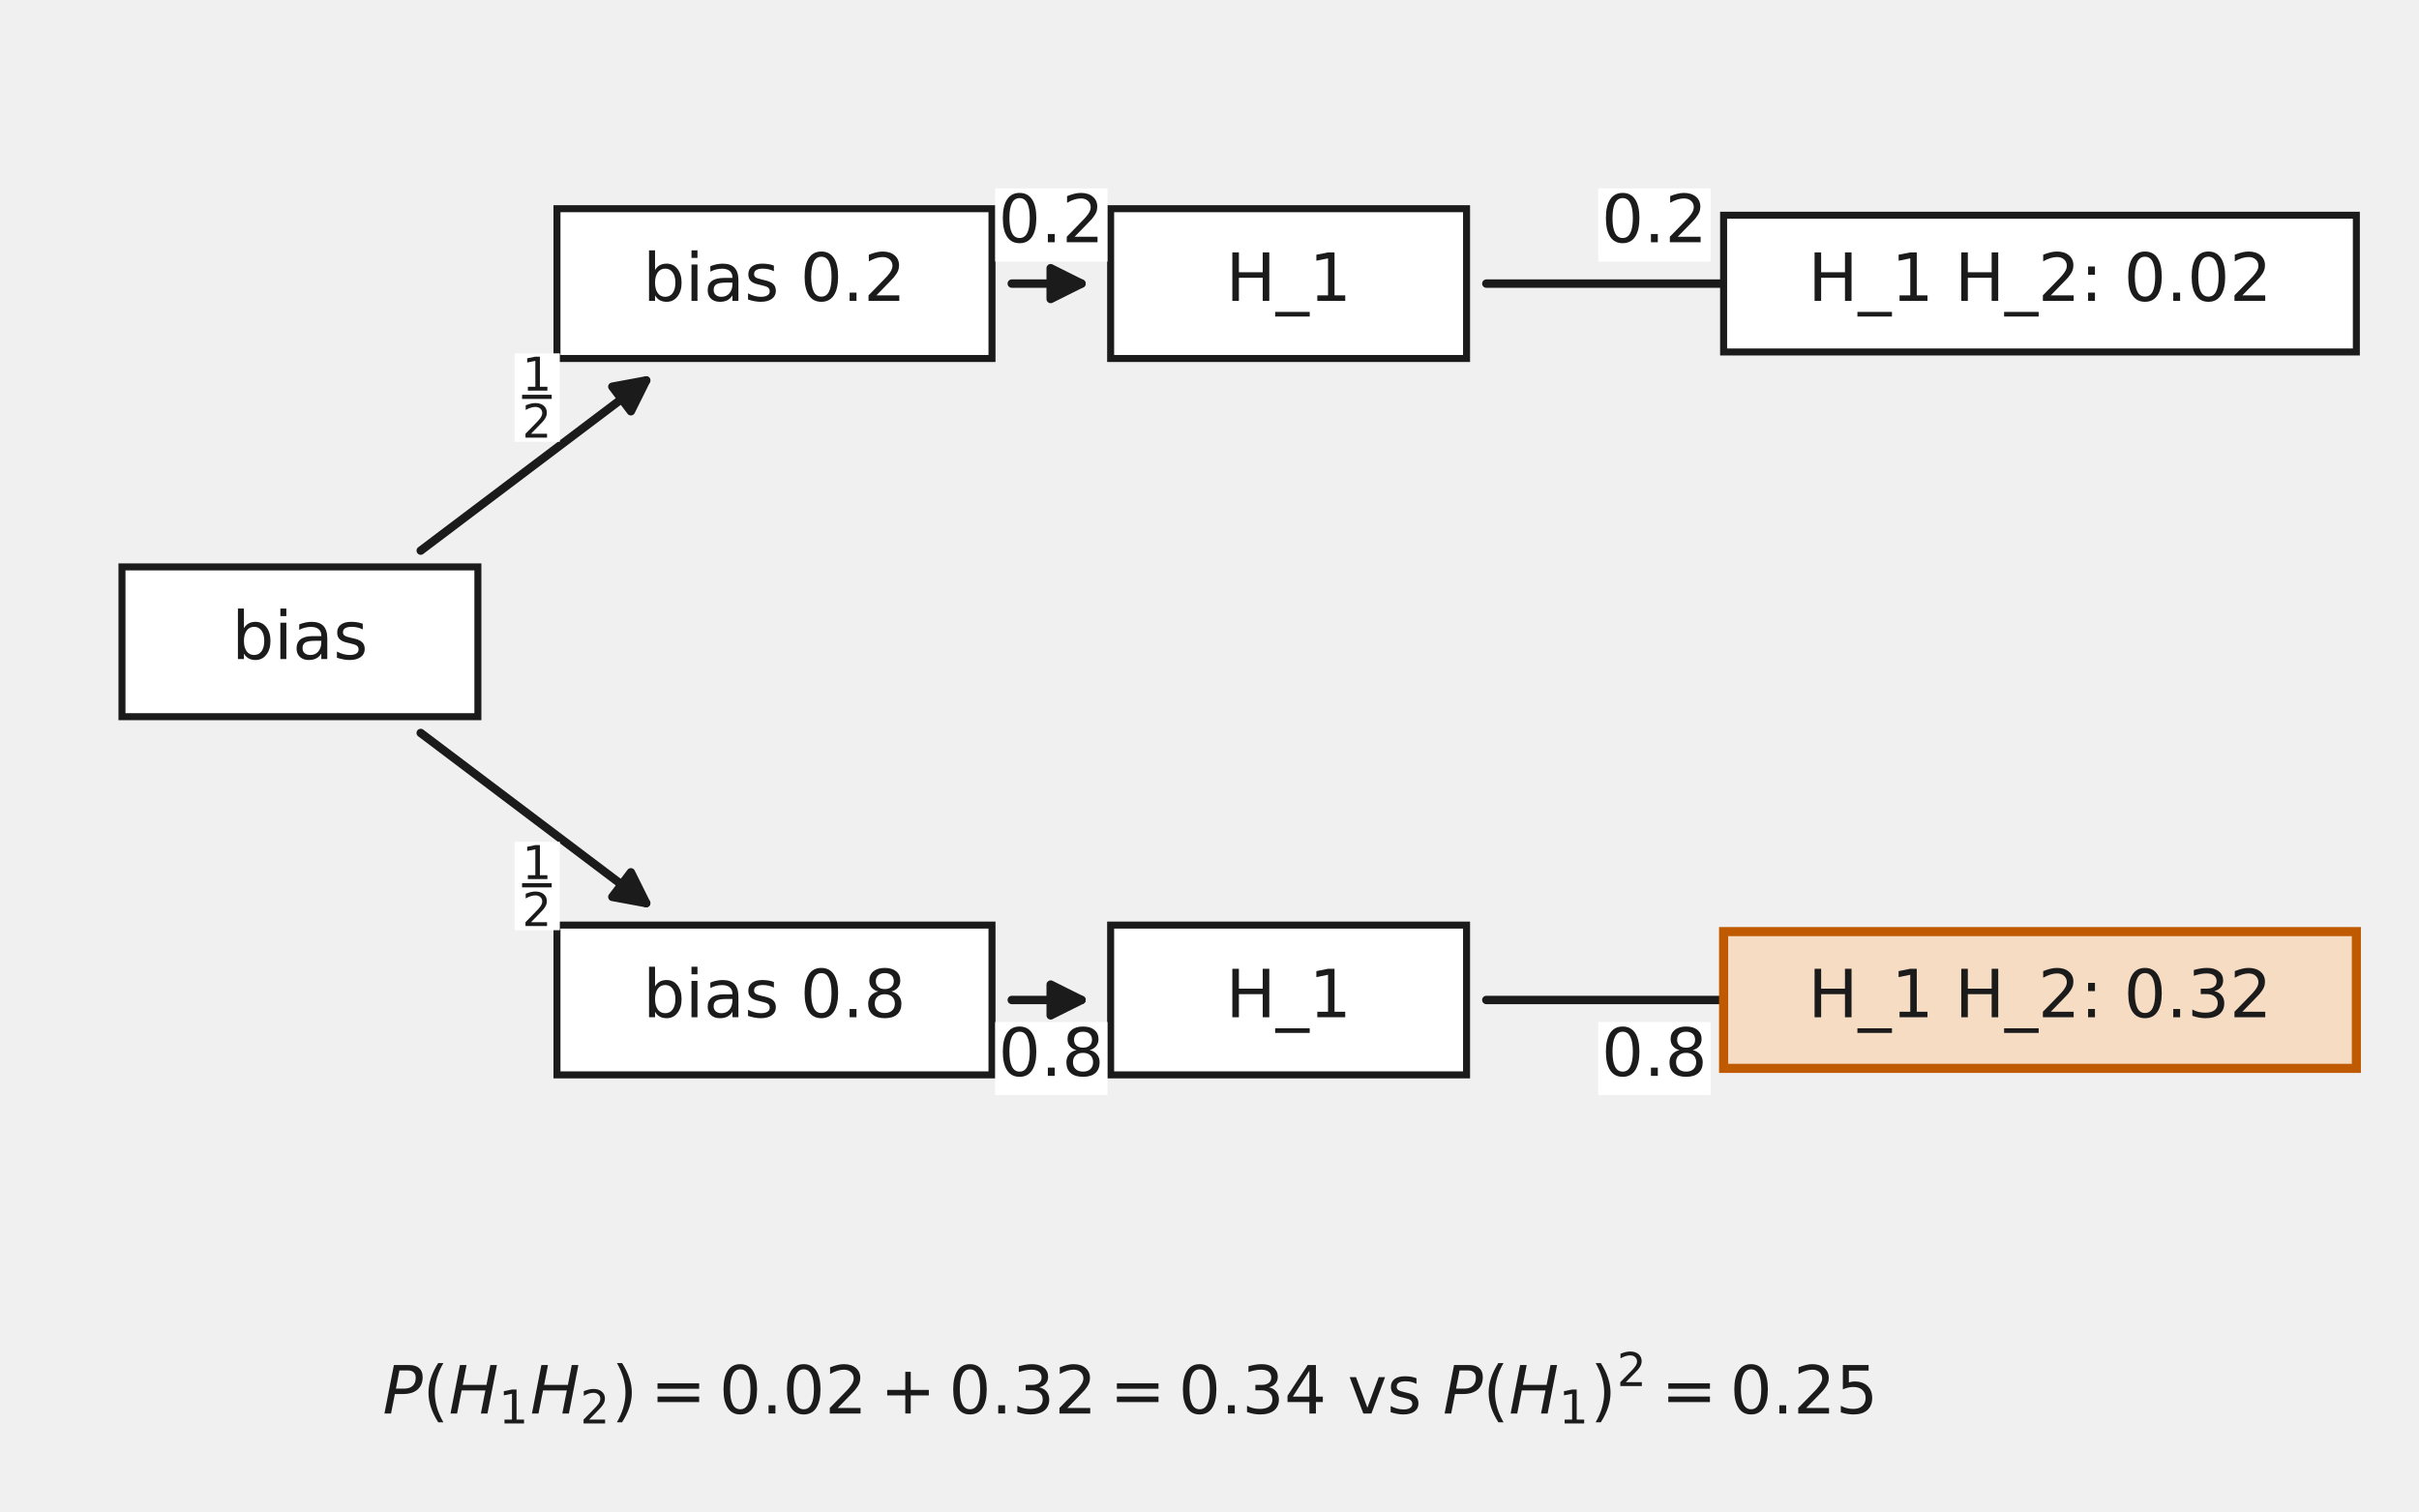
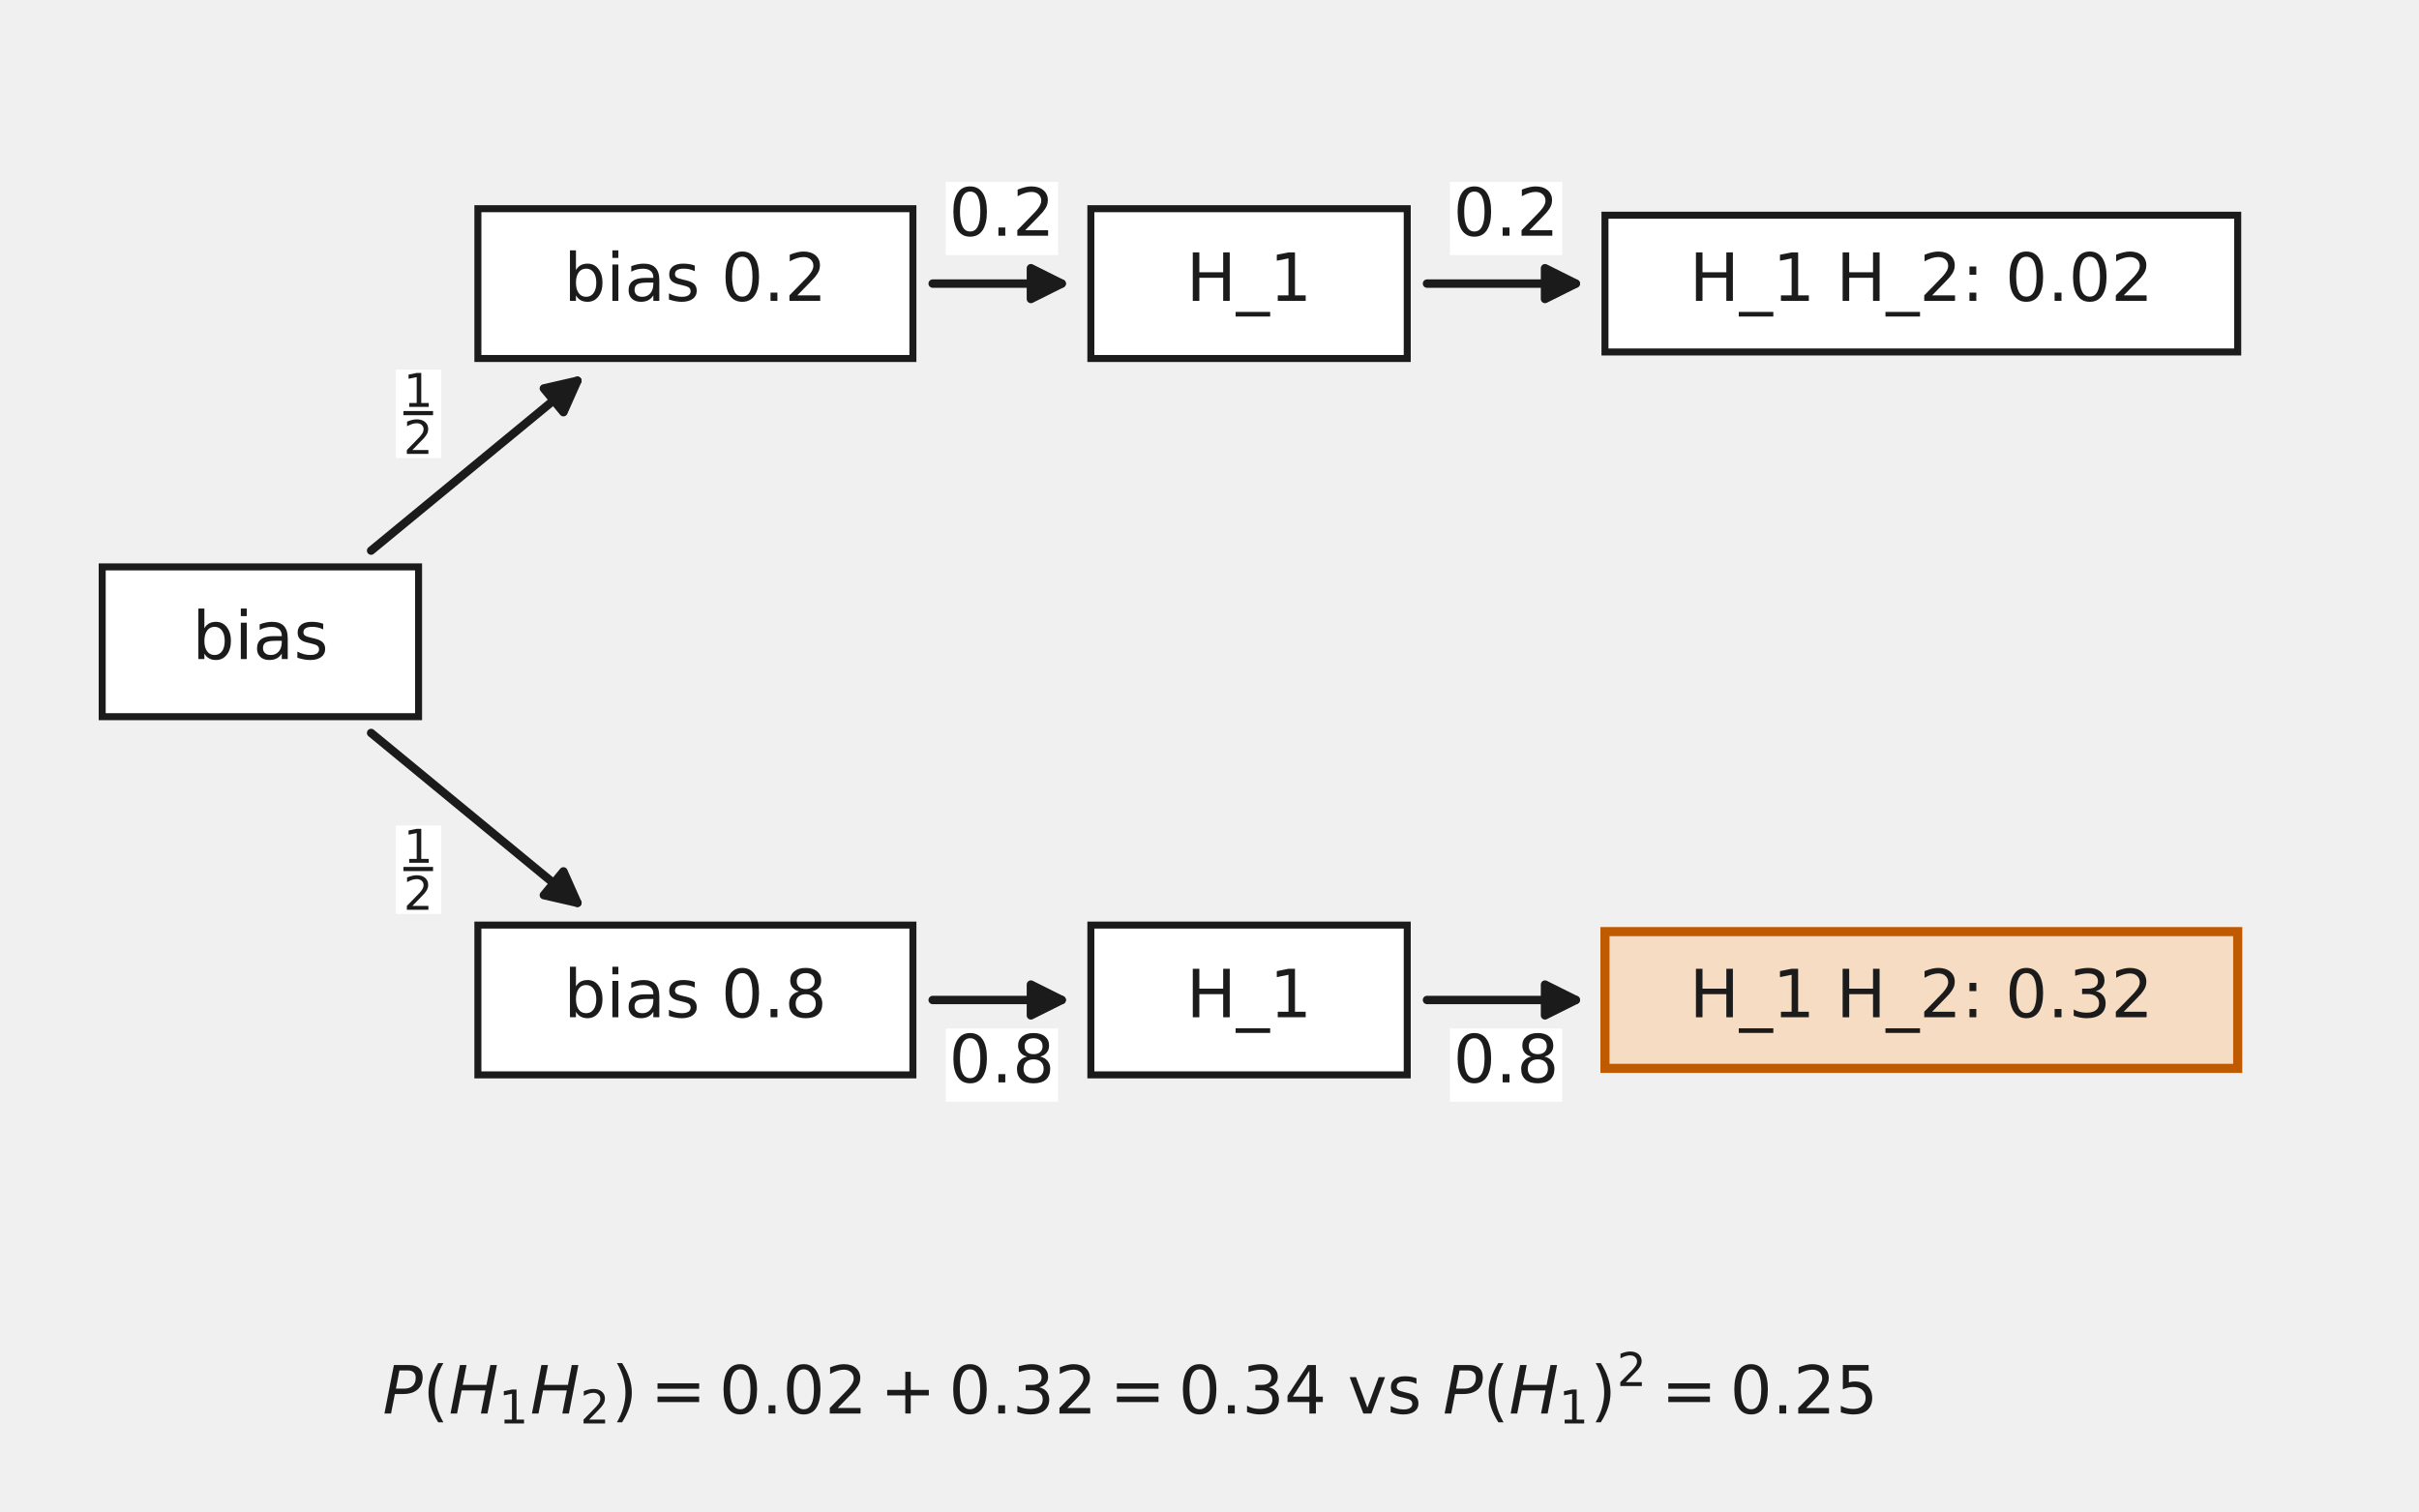
<svg xmlns="http://www.w3.org/2000/svg" xmlns:xlink="http://www.w3.org/1999/xlink" width="345.6pt" height="216pt" viewBox="0 0 345.6 216" version="1.1">
  <defs>
    <style type="text/css">*{stroke-linejoin: round; stroke-linecap: butt}</style>
  </defs>
  <g id="figure_1">
    <g id="patch_1">
      <path d="M 0 216  L 345.6 216  L 345.6 0  L 0 0  L 0 216  z " style="fill: none" />
    </g>
    <g id="axes_1">
      <g id="patch_2">
-         <path d="M 17.425 102.416  L 68.275 102.416  L 68.275 81.011  L 17.425 81.011  z " clip-path="url(#p537ce889de)" style="fill: #ffffff; stroke: #1b1b1b; stroke-linejoin: miter" />
+         <path d="M 14.6 102.416  L 59.8 102.416  L 59.8 81.011  L 14.6 81.011  z " clip-path="url(#p537ce889de)" style="fill: #ffffff; stroke: #1b1b1b; stroke-linejoin: miter" />
      </g>
      <g id="patch_3">
-         <path d="M 79.575 51.229  L 141.725 51.229  L 141.725 29.824  L 79.575 29.824  z " clip-path="url(#p537ce889de)" style="fill: #ffffff; stroke: #1b1b1b; stroke-linejoin: miter" />
+         <path d="M 68.275 51.229  L 130.425 51.229  L 130.425 29.824  L 68.275 29.824  z " clip-path="url(#p537ce889de)" style="fill: #ffffff; stroke: #1b1b1b; stroke-linejoin: miter" />
      </g>
      <g id="patch_4">
-         <path d="M 158.675 51.229  L 209.525 51.229  L 209.525 29.824  L 158.675 29.824  z " clip-path="url(#p537ce889de)" style="fill: #ffffff; stroke: #1b1b1b; stroke-linejoin: miter" />
+         <path d="M 155.85 51.229  L 201.05 51.229  L 201.05 29.824  L 155.85 29.824  z " clip-path="url(#p537ce889de)" style="fill: #ffffff; stroke: #1b1b1b; stroke-linejoin: miter" />
      </g>
      <g id="patch_5">
-         <path d="M 60.108 78.684  Q 76.75 66.12 92.321 54.364  " style="fill: none; stroke: #1b1b1b; stroke-width: 1.2; stroke-linecap: round" />
-         <path d="M 87.484 55.26  L 92.321 54.364  L 90.135 58.771  z " style="fill: #1b1b1b; stroke: #1b1b1b; stroke-width: 1.2; stroke-linecap: round" />
+         <path d="M 229.3 50.299  L 319.7 50.299  L 319.7 30.755  L 229.3 30.755  z " clip-path="url(#p537ce889de)" style="fill: #ffffff; stroke: #1b1b1b; stroke-linejoin: miter" />
      </g>
      <g id="patch_6">
-         <path d="M 144.55 40.527  Q 150.2 40.527 154.508 40.527  " style="fill: none; stroke: #1b1b1b; stroke-width: 1.2; stroke-linecap: round" />
-         <path d="M 150.108 38.327  L 154.508 40.527  L 150.108 42.727  z " style="fill: #1b1b1b; stroke: #1b1b1b; stroke-width: 1.2; stroke-linecap: round" />
+         <path d="M 68.275 153.603  L 130.425 153.603  L 130.425 132.197  L 68.275 132.197  z " clip-path="url(#p537ce889de)" style="fill: #ffffff; stroke: #1b1b1b; stroke-linejoin: miter" />
      </g>
      <g id="patch_7">
-         <path d="M 212.35 40.527  Q 236.363 40.527 259.033 40.527  " style="fill: none; stroke: #1b1b1b; stroke-width: 1.2; stroke-linecap: round" />
-         <path d="M 254.633 38.327  L 259.033 40.527  L 254.633 42.727  z " style="fill: #1b1b1b; stroke: #1b1b1b; stroke-width: 1.2; stroke-linecap: round" />
+         <path d="M 155.85 153.603  L 201.05 153.603  L 201.05 132.197  L 155.85 132.197  z " clip-path="url(#p537ce889de)" style="fill: #ffffff; stroke: #1b1b1b; stroke-linejoin: miter" />
      </g>
      <g id="patch_8">
-         <path d="M 246.25 50.299  L 336.65 50.299  L 336.65 30.755  L 246.25 30.755  z " clip-path="url(#p537ce889de)" style="fill: #ffffff; stroke: #1b1b1b; stroke-linejoin: miter" />
+         <path d="M 229.3 152.672  L 319.7 152.672  L 319.7 133.128  L 229.3 133.128  z " clip-path="url(#p537ce889de)" style="fill: #f6dcc3; stroke: #c05a00; stroke-width: 1.3; stroke-linejoin: miter" />
      </g>
      <g id="patch_9">
-         <path d="M 79.575 153.603  L 141.725 153.603  L 141.725 132.197  L 79.575 132.197  z " clip-path="url(#p537ce889de)" style="fill: #ffffff; stroke: #1b1b1b; stroke-linejoin: miter" />
+         <path d="M 53.02 78.684  Q 68.275 66.12 82.494 54.409  " style="fill: none; stroke: #1b1b1b; stroke-width: 1.2; stroke-linecap: round" />
+         <path d="M 77.699 55.508  L 82.494 54.409  L 80.497 58.904  z " style="fill: #1b1b1b; stroke: #1b1b1b; stroke-width: 1.2; stroke-linecap: round" />
      </g>
      <g id="patch_10">
-         <path d="M 158.675 153.603  L 209.525 153.603  L 209.525 132.197  L 158.675 132.197  z " clip-path="url(#p537ce889de)" style="fill: #ffffff; stroke: #1b1b1b; stroke-linejoin: miter" />
+         <path d="M 133.25 40.527  Q 143.137 40.527 151.683 40.527  " style="fill: none; stroke: #1b1b1b; stroke-width: 1.2; stroke-linecap: round" />
+         <path d="M 147.283 38.327  L 151.683 40.527  L 147.283 42.727  z " style="fill: #1b1b1b; stroke: #1b1b1b; stroke-width: 1.2; stroke-linecap: round" />
      </g>
      <g id="patch_11">
-         <path d="M 60.108 104.743  Q 76.75 117.307 92.321 129.062  " style="fill: none; stroke: #1b1b1b; stroke-width: 1.2; stroke-linecap: round" />
-         <path d="M 90.135 124.655  L 92.321 129.062  L 87.484 128.167  z " style="fill: #1b1b1b; stroke: #1b1b1b; stroke-width: 1.2; stroke-linecap: round" />
+         <path d="M 203.875 40.527  Q 215.175 40.527 225.133 40.527  " style="fill: none; stroke: #1b1b1b; stroke-width: 1.2; stroke-linecap: round" />
+         <path d="M 220.733 38.327  L 225.133 40.527  L 220.733 42.727  z " style="fill: #1b1b1b; stroke: #1b1b1b; stroke-width: 1.2; stroke-linecap: round" />
      </g>
      <g id="patch_12">
-         <path d="M 144.55 142.9  Q 150.2 142.9 154.508 142.9  " style="fill: none; stroke: #1b1b1b; stroke-width: 1.2; stroke-linecap: round" />
-         <path d="M 150.108 140.7  L 154.508 142.9  L 150.108 145.1  z " style="fill: #1b1b1b; stroke: #1b1b1b; stroke-width: 1.2; stroke-linecap: round" />
+         <path d="M 53.02 104.743  Q 68.275 117.307 82.494 129.018  " style="fill: none; stroke: #1b1b1b; stroke-width: 1.2; stroke-linecap: round" />
+         <path d="M 80.497 124.522  L 82.494 129.018  L 77.699 127.919  z " style="fill: #1b1b1b; stroke: #1b1b1b; stroke-width: 1.2; stroke-linecap: round" />
      </g>
      <g id="patch_13">
-         <path d="M 212.35 142.9  Q 236.363 142.9 259.033 142.9  " style="fill: none; stroke: #1b1b1b; stroke-width: 1.2; stroke-linecap: round" />
-         <path d="M 254.633 140.7  L 259.033 142.9  L 254.633 145.1  z " style="fill: #1b1b1b; stroke: #1b1b1b; stroke-width: 1.2; stroke-linecap: round" />
+         <path d="M 133.25 142.9  Q 143.137 142.9 151.683 142.9  " style="fill: none; stroke: #1b1b1b; stroke-width: 1.2; stroke-linecap: round" />
+         <path d="M 147.283 140.7  L 151.683 142.9  L 147.283 145.1  z " style="fill: #1b1b1b; stroke: #1b1b1b; stroke-width: 1.2; stroke-linecap: round" />
      </g>
      <g id="patch_14">
-         <path d="M 246.25 152.672  L 336.65 152.672  L 336.65 133.128  L 246.25 133.128  z " clip-path="url(#p537ce889de)" style="fill: #f6dcc3; stroke: #c05a00; stroke-width: 1.3; stroke-linejoin: miter" />
+         <path d="M 203.875 142.9  Q 215.175 142.9 225.133 142.9  " style="fill: none; stroke: #1b1b1b; stroke-width: 1.2; stroke-linecap: round" />
+         <path d="M 220.733 140.7  L 225.133 142.9  L 220.733 145.1  z " style="fill: #1b1b1b; stroke: #1b1b1b; stroke-width: 1.2; stroke-linecap: round" />
      </g>
      <g id="text_1">
        <g style="fill: #1b1b1b" transform="translate(54.6725 202.0639) scale(0.095 -0.095)">
          <defs>
            <path id="DejaVuSans-Oblique-33" d="M 1081 4666  L 2541 4666  Q 3178 4666 3512 4369  Q 3847 4072 3847 3500  Q 3847 2731 3353 2303  Q 2859 1875 1966 1875  L 1172 1875  L 806 0  L 172 0  L 1081 4666  z M 1613 4147  L 1275 2394  L 2069 2394  Q 2606 2394 2893 2669  Q 3181 2944 3181 3456  Q 3181 3784 2986 3965  Q 2791 4147 2438 4147  L 1613 4147  z " transform="scale(0.015625)" />
            <path id="DejaVuSans-b" d="M 1984 4856  Q 1566 4138 1362 3434  Q 1159 2731 1159 2009  Q 1159 1288 1364 580  Q 1569 -128 1984 -844  L 1484 -844  Q 1016 -109 783 600  Q 550 1309 550 2009  Q 550 2706 781 3412  Q 1013 4119 1484 4856  L 1984 4856  z " transform="scale(0.015625)" />
            <path id="DejaVuSans-Oblique-2b" d="M 1081 4666  L 1716 4666  L 1344 2753  L 3634 2753  L 4006 4666  L 4641 4666  L 3731 0  L 3097 0  L 3531 2222  L 1241 2222  L 806 0  L 172 0  L 1081 4666  z " transform="scale(0.015625)" />
            <path id="DejaVuSans-14" d="M 794 531  L 1825 531  L 1825 4091  L 703 3866  L 703 4441  L 1819 4666  L 2450 4666  L 2450 531  L 3481 531  L 3481 0  L 794 0  L 794 531  z " transform="scale(0.015625)" />
            <path id="DejaVuSans-15" d="M 1228 531  L 3431 531  L 3431 0  L 469 0  L 469 531  Q 828 903 1448 1529  Q 2069 2156 2228 2338  Q 2531 2678 2651 2914  Q 2772 3150 2772 3378  Q 2772 3750 2511 3984  Q 2250 4219 1831 4219  Q 1534 4219 1204 4116  Q 875 4013 500 3803  L 500 4441  Q 881 4594 1212 4672  Q 1544 4750 1819 4750  Q 2544 4750 2975 4387  Q 3406 4025 3406 3419  Q 3406 3131 3298 2873  Q 3191 2616 2906 2266  Q 2828 2175 2409 1742  Q 1991 1309 1228 531  z " transform="scale(0.015625)" />
            <path id="DejaVuSans-c" d="M 513 4856  L 1013 4856  Q 1481 4119 1714 3412  Q 1947 2706 1947 2009  Q 1947 1309 1714 600  Q 1481 -109 1013 -844  L 513 -844  Q 928 -128 1133 580  Q 1338 1288 1338 2009  Q 1338 2731 1133 3434  Q 928 4138 513 4856  z " transform="scale(0.015625)" />
            <path id="DejaVuSans-20" d="M 678 2906  L 4684 2906  L 4684 2381  L 678 2381  L 678 2906  z M 678 1631  L 4684 1631  L 4684 1100  L 678 1100  L 678 1631  z " transform="scale(0.015625)" />
            <path id="DejaVuSans-13" d="M 2034 4250  Q 1547 4250 1301 3770  Q 1056 3291 1056 2328  Q 1056 1369 1301 889  Q 1547 409 2034 409  Q 2525 409 2770 889  Q 3016 1369 3016 2328  Q 3016 3291 2770 3770  Q 2525 4250 2034 4250  z M 2034 4750  Q 2819 4750 3233 4129  Q 3647 3509 3647 2328  Q 3647 1150 3233 529  Q 2819 -91 2034 -91  Q 1250 -91 836 529  Q 422 1150 422 2328  Q 422 3509 836 4129  Q 1250 4750 2034 4750  z " transform="scale(0.015625)" />
            <path id="DejaVuSans-11" d="M 684 794  L 1344 794  L 1344 0  L 684 0  L 684 794  z " transform="scale(0.015625)" />
            <path id="DejaVuSans-e" d="M 2944 4013  L 2944 2272  L 4684 2272  L 4684 1741  L 2944 1741  L 2944 0  L 2419 0  L 2419 1741  L 678 1741  L 678 2272  L 2419 2272  L 2419 4013  L 2944 4013  z " transform="scale(0.015625)" />
            <path id="DejaVuSans-16" d="M 2597 2516  Q 3050 2419 3304 2112  Q 3559 1806 3559 1356  Q 3559 666 3084 287  Q 2609 -91 1734 -91  Q 1441 -91 1130 -33  Q 819 25 488 141  L 488 750  Q 750 597 1062 519  Q 1375 441 1716 441  Q 2309 441 2620 675  Q 2931 909 2931 1356  Q 2931 1769 2642 2001  Q 2353 2234 1838 2234  L 1294 2234  L 1294 2753  L 1863 2753  Q 2328 2753 2575 2939  Q 2822 3125 2822 3475  Q 2822 3834 2567 4026  Q 2313 4219 1838 4219  Q 1578 4219 1281 4162  Q 984 4106 628 3988  L 628 4550  Q 988 4650 1302 4700  Q 1616 4750 1894 4750  Q 2613 4750 3031 4423  Q 3450 4097 3450 3541  Q 3450 3153 3228 2886  Q 3006 2619 2597 2516  z " transform="scale(0.015625)" />
            <path id="DejaVuSans-17" d="M 2419 4116  L 825 1625  L 2419 1625  L 2419 4116  z M 2253 4666  L 3047 4666  L 3047 1625  L 3713 1625  L 3713 1100  L 3047 1100  L 3047 0  L 2419 0  L 2419 1100  L 313 1100  L 313 1709  L 2253 4666  z " transform="scale(0.015625)" />
            <path id="DejaVuSans-3" transform="scale(0.015625)" />
            <path id="DejaVuSans-59" d="M 191 3500  L 800 3500  L 1894 563  L 2988 3500  L 3597 3500  L 2284 0  L 1503 0  L 191 3500  z " transform="scale(0.015625)" />
            <path id="DejaVuSans-56" d="M 2834 3397  L 2834 2853  Q 2591 2978 2328 3040  Q 2066 3103 1784 3103  Q 1356 3103 1142 2972  Q 928 2841 928 2578  Q 928 2378 1081 2264  Q 1234 2150 1697 2047  L 1894 2003  Q 2506 1872 2764 1633  Q 3022 1394 3022 966  Q 3022 478 2636 193  Q 2250 -91 1575 -91  Q 1294 -91 989 -36  Q 684 19 347 128  L 347 722  Q 666 556 975 473  Q 1284 391 1588 391  Q 1994 391 2212 530  Q 2431 669 2431 922  Q 2431 1156 2273 1281  Q 2116 1406 1581 1522  L 1381 1569  Q 847 1681 609 1914  Q 372 2147 372 2553  Q 372 3047 722 3315  Q 1072 3584 1716 3584  Q 2034 3584 2315 3537  Q 2597 3491 2834 3397  z " transform="scale(0.015625)" />
            <path id="DejaVuSans-18" d="M 691 4666  L 3169 4666  L 3169 4134  L 1269 4134  L 1269 2991  Q 1406 3038 1543 3061  Q 1681 3084 1819 3084  Q 2600 3084 3056 2656  Q 3513 2228 3513 1497  Q 3513 744 3044 326  Q 2575 -91 1722 -91  Q 1428 -91 1123 -41  Q 819 9 494 109  L 494 744  Q 775 591 1075 516  Q 1375 441 1709 441  Q 2250 441 2565 725  Q 2881 1009 2881 1497  Q 2881 1984 2565 2268  Q 2250 2553 1709 2553  Q 1456 2553 1204 2497  Q 953 2441 691 2322  L 691 4666  z " transform="scale(0.015625)" />
          </defs>
          <use xlink:href="#DejaVuSans-Oblique-33" transform="translate(0 0.746875)" />
          <use xlink:href="#DejaVuSans-b" transform="translate(60.30273 0.746875)" />
          <use xlink:href="#DejaVuSans-Oblique-2b" transform="translate(99.31641 0.746875)" />
          <use xlink:href="#DejaVuSans-14" transform="translate(174.5117 -14.25308) scale(0.7)" />
          <use xlink:href="#DejaVuSans-Oblique-2b" transform="translate(221.7822 0.746875)" />
          <use xlink:href="#DejaVuSans-15" transform="translate(296.9775 -14.25308) scale(0.7)" />
          <use xlink:href="#DejaVuSans-c" transform="translate(344.248 0.746875)" />
          <use xlink:href="#DejaVuSans-20" transform="translate(402.7441 0.746875)" />
          <use xlink:href="#DejaVuSans-13" transform="translate(506.0156 0.746875)" />
          <use xlink:href="#DejaVuSans-11" transform="translate(569.6387 0.746875)" />
          <use xlink:href="#DejaVuSans-13" transform="translate(601.4258 0.746875)" />
          <use xlink:href="#DejaVuSans-15" transform="translate(665.0488 0.746875)" />
          <use xlink:href="#DejaVuSans-e" transform="translate(748.1543 0.746875)" />
          <use xlink:href="#DejaVuSans-13" transform="translate(851.4258 0.746875)" />
          <use xlink:href="#DejaVuSans-11" transform="translate(915.0488 0.746875)" />
          <use xlink:href="#DejaVuSans-16" transform="translate(946.8359 0.746875)" />
          <use xlink:href="#DejaVuSans-15" transform="translate(1010.459 0.746875)" />
          <use xlink:href="#DejaVuSans-20" transform="translate(1093.564 0.746875)" />
          <use xlink:href="#DejaVuSans-13" transform="translate(1196.836 0.746875)" />
          <use xlink:href="#DejaVuSans-11" transform="translate(1260.459 0.746875)" />
          <use xlink:href="#DejaVuSans-16" transform="translate(1292.246 0.746875)" />
          <use xlink:href="#DejaVuSans-17" transform="translate(1355.869 0.746875)" />
          <use xlink:href="#DejaVuSans-3" transform="translate(1419.492 0.746875)" />
          <use xlink:href="#DejaVuSans-59" transform="translate(1451.279 0.746875)" />
          <use xlink:href="#DejaVuSans-56" transform="translate(1510.459 0.746875)" />
          <use xlink:href="#DejaVuSans-3" transform="translate(1562.559 0.746875)" />
          <use xlink:href="#DejaVuSans-Oblique-33" transform="translate(1594.346 0.746875)" />
          <use xlink:href="#DejaVuSans-b" transform="translate(1654.648 0.746875)" />
          <use xlink:href="#DejaVuSans-Oblique-2b" transform="translate(1693.662 0.746875)" />
          <use xlink:href="#DejaVuSans-14" transform="translate(1768.857 -14.25308) scale(0.7)" />
          <use xlink:href="#DejaVuSans-c" transform="translate(1816.128 0.746875)" />
          <use xlink:href="#DejaVuSans-15" transform="translate(1856.099 42.04688) scale(0.7)" />
          <use xlink:href="#DejaVuSans-20" transform="translate(1922.852 0.746875)" />
          <use xlink:href="#DejaVuSans-13" transform="translate(2026.123 0.746875)" />
          <use xlink:href="#DejaVuSans-11" transform="translate(2089.746 0.746875)" />
          <use xlink:href="#DejaVuSans-15" transform="translate(2121.533 0.746875)" />
          <use xlink:href="#DejaVuSans-18" transform="translate(2185.156 0.746875)" />
        </g>
      </g>
      <g id="text_2">
-         <g style="fill: #1b1b1b" transform="translate(33.12957 94.18148) scale(0.095 -0.095)">
+         <g style="fill: #1b1b1b" transform="translate(27.47957 94.18148) scale(0.095 -0.095)">
          <defs>
            <path id="DejaVuSans-45" d="M 3116 1747  Q 3116 2381 2855 2742  Q 2594 3103 2138 3103  Q 1681 3103 1420 2742  Q 1159 2381 1159 1747  Q 1159 1113 1420 752  Q 1681 391 2138 391  Q 2594 391 2855 752  Q 3116 1113 3116 1747  z M 1159 2969  Q 1341 3281 1617 3432  Q 1894 3584 2278 3584  Q 2916 3584 3314 3078  Q 3713 2572 3713 1747  Q 3713 922 3314 415  Q 2916 -91 2278 -91  Q 1894 -91 1617 61  Q 1341 213 1159 525  L 1159 0  L 581 0  L 581 4863  L 1159 4863  L 1159 2969  z " transform="scale(0.015625)" />
            <path id="DejaVuSans-4c" d="M 603 3500  L 1178 3500  L 1178 0  L 603 0  L 603 3500  z M 603 4863  L 1178 4863  L 1178 4134  L 603 4134  L 603 4863  z " transform="scale(0.015625)" />
            <path id="DejaVuSans-44" d="M 2194 1759  Q 1497 1759 1228 1600  Q 959 1441 959 1056  Q 959 750 1161 570  Q 1363 391 1709 391  Q 2188 391 2477 730  Q 2766 1069 2766 1631  L 2766 1759  L 2194 1759  z M 3341 1997  L 3341 0  L 2766 0  L 2766 531  Q 2569 213 2275 61  Q 1981 -91 1556 -91  Q 1019 -91 701 211  Q 384 513 384 1019  Q 384 1609 779 1909  Q 1175 2209 1959 2209  L 2766 2209  L 2766 2266  Q 2766 2663 2505 2880  Q 2244 3097 1772 3097  Q 1472 3097 1187 3025  Q 903 2953 641 2809  L 641 3341  Q 956 3463 1253 3523  Q 1550 3584 1831 3584  Q 2591 3584 2966 3190  Q 3341 2797 3341 1997  z " transform="scale(0.015625)" />
          </defs>
          <use xlink:href="#DejaVuSans-45" />
          <use xlink:href="#DejaVuSans-4c" transform="translate(63.48438 0)" />
          <use xlink:href="#DejaVuSans-44" transform="translate(91.26562 0)" />
          <use xlink:href="#DejaVuSans-56" transform="translate(152.5469 0)" />
        </g>
      </g>
      <g id="text_3">
-         <g style="fill: #1b1b1b" transform="translate(91.86598 42.99481) scale(0.095 -0.095)">
+         <g style="fill: #1b1b1b" transform="translate(80.56598 42.99481) scale(0.095 -0.095)">
          <use xlink:href="#DejaVuSans-45" />
          <use xlink:href="#DejaVuSans-4c" transform="translate(63.48438 0)" />
          <use xlink:href="#DejaVuSans-44" transform="translate(91.26562 0)" />
          <use xlink:href="#DejaVuSans-56" transform="translate(152.5469 0)" />
          <use xlink:href="#DejaVuSans-3" transform="translate(204.6406 0)" />
          <use xlink:href="#DejaVuSans-13" transform="translate(236.4219 0)" />
          <use xlink:href="#DejaVuSans-11" transform="translate(300.0469 0)" />
          <use xlink:href="#DejaVuSans-15" transform="translate(331.8281 0)" />
        </g>
      </g>
      <g id="text_4">
-         <g style="fill: #1b1b1b" transform="translate(175.1307 42.99444) scale(0.095 -0.095)">
+         <g style="fill: #1b1b1b" transform="translate(169.4807 42.99444) scale(0.095 -0.095)">
          <defs>
            <path id="DejaVuSans-2b" d="M 628 4666  L 1259 4666  L 1259 2753  L 3553 2753  L 3553 4666  L 4184 4666  L 4184 0  L 3553 0  L 3553 2222  L 1259 2222  L 1259 0  L 628 0  L 628 4666  z " transform="scale(0.015625)" />
            <path id="DejaVuSans-42" d="M 3263 -1063  L 3263 -1509  L -63 -1509  L -63 -1063  L 3263 -1063  z " transform="scale(0.015625)" />
          </defs>
          <use xlink:href="#DejaVuSans-2b" />
          <use xlink:href="#DejaVuSans-42" transform="translate(75.20312 0)" />
          <use xlink:href="#DejaVuSans-14" transform="translate(125.2031 0)" />
        </g>
      </g>
      <g id="text_5">
-         <g style="fill: #1b1b1b" transform="translate(258.3158 42.99444) scale(0.095 -0.095)">
+         <g style="fill: #1b1b1b" transform="translate(241.3658 42.99444) scale(0.095 -0.095)">
          <defs>
            <path id="DejaVuSans-1d" d="M 750 794  L 1409 794  L 1409 0  L 750 0  L 750 794  z M 750 3309  L 1409 3309  L 1409 2516  L 750 2516  L 750 3309  z " transform="scale(0.015625)" />
          </defs>
          <use xlink:href="#DejaVuSans-2b" />
          <use xlink:href="#DejaVuSans-42" transform="translate(75.20312 0)" />
          <use xlink:href="#DejaVuSans-14" transform="translate(125.2031 0)" />
          <use xlink:href="#DejaVuSans-3" transform="translate(188.8281 0)" />
          <use xlink:href="#DejaVuSans-2b" transform="translate(220.6094 0)" />
          <use xlink:href="#DejaVuSans-42" transform="translate(295.8125 0)" />
          <use xlink:href="#DejaVuSans-15" transform="translate(345.8125 0)" />
          <use xlink:href="#DejaVuSans-1d" transform="translate(409.4375 0)" />
          <use xlink:href="#DejaVuSans-3" transform="translate(443.125 0)" />
          <use xlink:href="#DejaVuSans-13" transform="translate(474.9062 0)" />
          <use xlink:href="#DejaVuSans-11" transform="translate(538.5312 0)" />
          <use xlink:href="#DejaVuSans-13" transform="translate(570.3125 0)" />
          <use xlink:href="#DejaVuSans-15" transform="translate(633.9375 0)" />
        </g>
      </g>
      <g id="text_6">
-         <g style="fill: #1b1b1b" transform="translate(91.86598 145.3681) scale(0.095 -0.095)">
+         <g style="fill: #1b1b1b" transform="translate(80.56598 145.3681) scale(0.095 -0.095)">
          <defs>
            <path id="DejaVuSans-1b" d="M 2034 2216  Q 1584 2216 1326 1975  Q 1069 1734 1069 1313  Q 1069 891 1326 650  Q 1584 409 2034 409  Q 2484 409 2743 651  Q 3003 894 3003 1313  Q 3003 1734 2745 1975  Q 2488 2216 2034 2216  z M 1403 2484  Q 997 2584 770 2862  Q 544 3141 544 3541  Q 544 4100 942 4425  Q 1341 4750 2034 4750  Q 2731 4750 3128 4425  Q 3525 4100 3525 3541  Q 3525 3141 3298 2862  Q 3072 2584 2669 2484  Q 3125 2378 3379 2068  Q 3634 1759 3634 1313  Q 3634 634 3220 271  Q 2806 -91 2034 -91  Q 1263 -91 848 271  Q 434 634 434 1313  Q 434 1759 690 2068  Q 947 2378 1403 2484  z M 1172 3481  Q 1172 3119 1398 2916  Q 1625 2713 2034 2713  Q 2441 2713 2670 2916  Q 2900 3119 2900 3481  Q 2900 3844 2670 4047  Q 2441 4250 2034 4250  Q 1625 4250 1398 4047  Q 1172 3844 1172 3481  z " transform="scale(0.015625)" />
          </defs>
          <use xlink:href="#DejaVuSans-45" />
          <use xlink:href="#DejaVuSans-4c" transform="translate(63.48438 0)" />
          <use xlink:href="#DejaVuSans-44" transform="translate(91.26562 0)" />
          <use xlink:href="#DejaVuSans-56" transform="translate(152.5469 0)" />
          <use xlink:href="#DejaVuSans-3" transform="translate(204.6406 0)" />
          <use xlink:href="#DejaVuSans-13" transform="translate(236.4219 0)" />
          <use xlink:href="#DejaVuSans-11" transform="translate(300.0469 0)" />
          <use xlink:href="#DejaVuSans-1b" transform="translate(331.8281 0)" />
        </g>
      </g>
      <g id="text_7">
-         <g style="fill: #1b1b1b" transform="translate(175.1307 145.3678) scale(0.095 -0.095)">
+         <g style="fill: #1b1b1b" transform="translate(169.4807 145.3678) scale(0.095 -0.095)">
          <use xlink:href="#DejaVuSans-2b" />
          <use xlink:href="#DejaVuSans-42" transform="translate(75.20312 0)" />
          <use xlink:href="#DejaVuSans-14" transform="translate(125.2031 0)" />
        </g>
      </g>
      <g id="text_8">
-         <g style="fill: #1b1b1b" transform="translate(258.3158 145.3678) scale(0.095 -0.095)">
+         <g style="fill: #1b1b1b" transform="translate(241.3658 145.3678) scale(0.095 -0.095)">
          <use xlink:href="#DejaVuSans-2b" />
          <use xlink:href="#DejaVuSans-42" transform="translate(75.20312 0)" />
          <use xlink:href="#DejaVuSans-14" transform="translate(125.2031 0)" />
          <use xlink:href="#DejaVuSans-3" transform="translate(188.8281 0)" />
          <use xlink:href="#DejaVuSans-2b" transform="translate(220.6094 0)" />
          <use xlink:href="#DejaVuSans-42" transform="translate(295.8125 0)" />
          <use xlink:href="#DejaVuSans-15" transform="translate(345.8125 0)" />
          <use xlink:href="#DejaVuSans-1d" transform="translate(409.4375 0)" />
          <use xlink:href="#DejaVuSans-3" transform="translate(443.125 0)" />
          <use xlink:href="#DejaVuSans-13" transform="translate(474.9062 0)" />
          <use xlink:href="#DejaVuSans-11" transform="translate(538.5312 0)" />
          <use xlink:href="#DejaVuSans-16" transform="translate(570.3125 0)" />
          <use xlink:href="#DejaVuSans-15" transform="translate(633.9375 0)" />
        </g>
      </g>
      <g id="text_9">
        <g id="patch_15">
-           <path d="M 73.52 63.131  L 79.98 63.131  L 79.98 50.496  L 73.52 50.496  z " style="fill: #ffffff" />
-         </g>
-         <g style="fill: #1b1b1b" transform="translate(73.995 59.14083) scale(0.095 -0.095)">
+           <path d="M 56.57 65.457  L 63.03 65.457  L 63.03 52.822  L 56.57 52.822  z " style="fill: #ffffff" />
+         </g>
+         <g style="fill: #1b1b1b" transform="translate(57.045 61.4675) scale(0.095 -0.095)">
          <use xlink:href="#DejaVuSans-14" transform="translate(6.25 34.96563) scale(0.7)" />
          <use xlink:href="#DejaVuSans-15" transform="translate(6.25 -35.7375) scale(0.7)" />
          <path d="M 6.25 22.466  L 6.25 28.716  L 50.786 28.716  L 50.786 22.466  L 6.25 22.466  z " />
        </g>
      </g>
      <g id="text_10">
        <g id="patch_16">
-           <path d="M 142.171 37.376  L 158.229 37.376  L 158.229 26.926  L 142.171 26.926  z " style="fill: #ffffff" />
-         </g>
-         <g style="fill: #1b1b1b" transform="translate(142.646 34.61844) scale(0.095 -0.095)">
+           <path d="M 135.109 36.445  L 151.166 36.445  L 151.166 25.995  L 135.109 25.995  z " style="fill: #ffffff" />
+         </g>
+         <g style="fill: #1b1b1b" transform="translate(135.5835 33.68777) scale(0.095 -0.095)">
          <use xlink:href="#DejaVuSans-13" />
          <use xlink:href="#DejaVuSans-11" transform="translate(63.625 0)" />
          <use xlink:href="#DejaVuSans-15" transform="translate(95.40625 0)" />
        </g>
      </g>
      <g id="text_11">
        <g id="patch_17">
-           <path d="M 228.334 37.376  L 244.391 37.376  L 244.391 26.926  L 228.334 26.926  z " style="fill: #ffffff" />
-         </g>
-         <g style="fill: #1b1b1b" transform="translate(228.8085 34.61844) scale(0.095 -0.095)">
+           <path d="M 207.146 36.445  L 223.204 36.445  L 223.204 25.995  L 207.146 25.995  z " style="fill: #ffffff" />
+         </g>
+         <g style="fill: #1b1b1b" transform="translate(207.621 33.68777) scale(0.095 -0.095)">
          <use xlink:href="#DejaVuSans-13" />
          <use xlink:href="#DejaVuSans-11" transform="translate(63.625 0)" />
          <use xlink:href="#DejaVuSans-15" transform="translate(95.40625 0)" />
        </g>
      </g>
      <g id="text_12">
        <g id="patch_18">
-           <path d="M 73.52 132.931  L 79.98 132.931  L 79.98 120.296  L 73.52 120.296  z " style="fill: #ffffff" />
-         </g>
-         <g style="fill: #1b1b1b" transform="translate(73.995 128.9408) scale(0.095 -0.095)">
+           <path d="M 56.57 130.604  L 63.03 130.604  L 63.03 117.969  L 56.57 117.969  z " style="fill: #ffffff" />
+         </g>
+         <g style="fill: #1b1b1b" transform="translate(57.045 126.6142) scale(0.095 -0.095)">
          <use xlink:href="#DejaVuSans-14" transform="translate(6.25 34.96563) scale(0.7)" />
          <use xlink:href="#DejaVuSans-15" transform="translate(6.25 -35.7375) scale(0.7)" />
          <path d="M 6.25 22.466  L 6.25 28.716  L 50.786 28.716  L 50.786 22.466  L 6.25 22.466  z " />
        </g>
      </g>
      <g id="text_13">
        <g id="patch_19">
-           <path d="M 142.171 156.501  L 158.229 156.501  L 158.229 146.051  L 142.171 146.051  z " style="fill: #ffffff" />
-         </g>
-         <g style="fill: #1b1b1b" transform="translate(142.646 153.7438) scale(0.095 -0.095)">
+           <path d="M 135.109 157.432  L 151.166 157.432  L 151.166 146.982  L 135.109 146.982  z " style="fill: #ffffff" />
+         </g>
+         <g style="fill: #1b1b1b" transform="translate(135.5835 154.6744) scale(0.095 -0.095)">
          <use xlink:href="#DejaVuSans-13" />
          <use xlink:href="#DejaVuSans-11" transform="translate(63.625 0)" />
          <use xlink:href="#DejaVuSans-1b" transform="translate(95.40625 0)" />
        </g>
      </g>
      <g id="text_14">
        <g id="patch_20">
-           <path d="M 228.334 156.501  L 244.391 156.501  L 244.391 146.051  L 228.334 146.051  z " style="fill: #ffffff" />
-         </g>
-         <g style="fill: #1b1b1b" transform="translate(228.8085 153.7438) scale(0.095 -0.095)">
+           <path d="M 207.146 157.432  L 223.204 157.432  L 223.204 146.982  L 207.146 146.982  z " style="fill: #ffffff" />
+         </g>
+         <g style="fill: #1b1b1b" transform="translate(207.621 154.6744) scale(0.095 -0.095)">
          <use xlink:href="#DejaVuSans-13" />
          <use xlink:href="#DejaVuSans-11" transform="translate(63.625 0)" />
          <use xlink:href="#DejaVuSans-1b" transform="translate(95.40625 0)" />
        </g>
      </g>
    </g>
  </g>
  <defs>
    <clipPath id="p537ce889de">
      <rect x="3.3" y="3.3" width="339" height="209.4" />
    </clipPath>
  </defs>
</svg>
